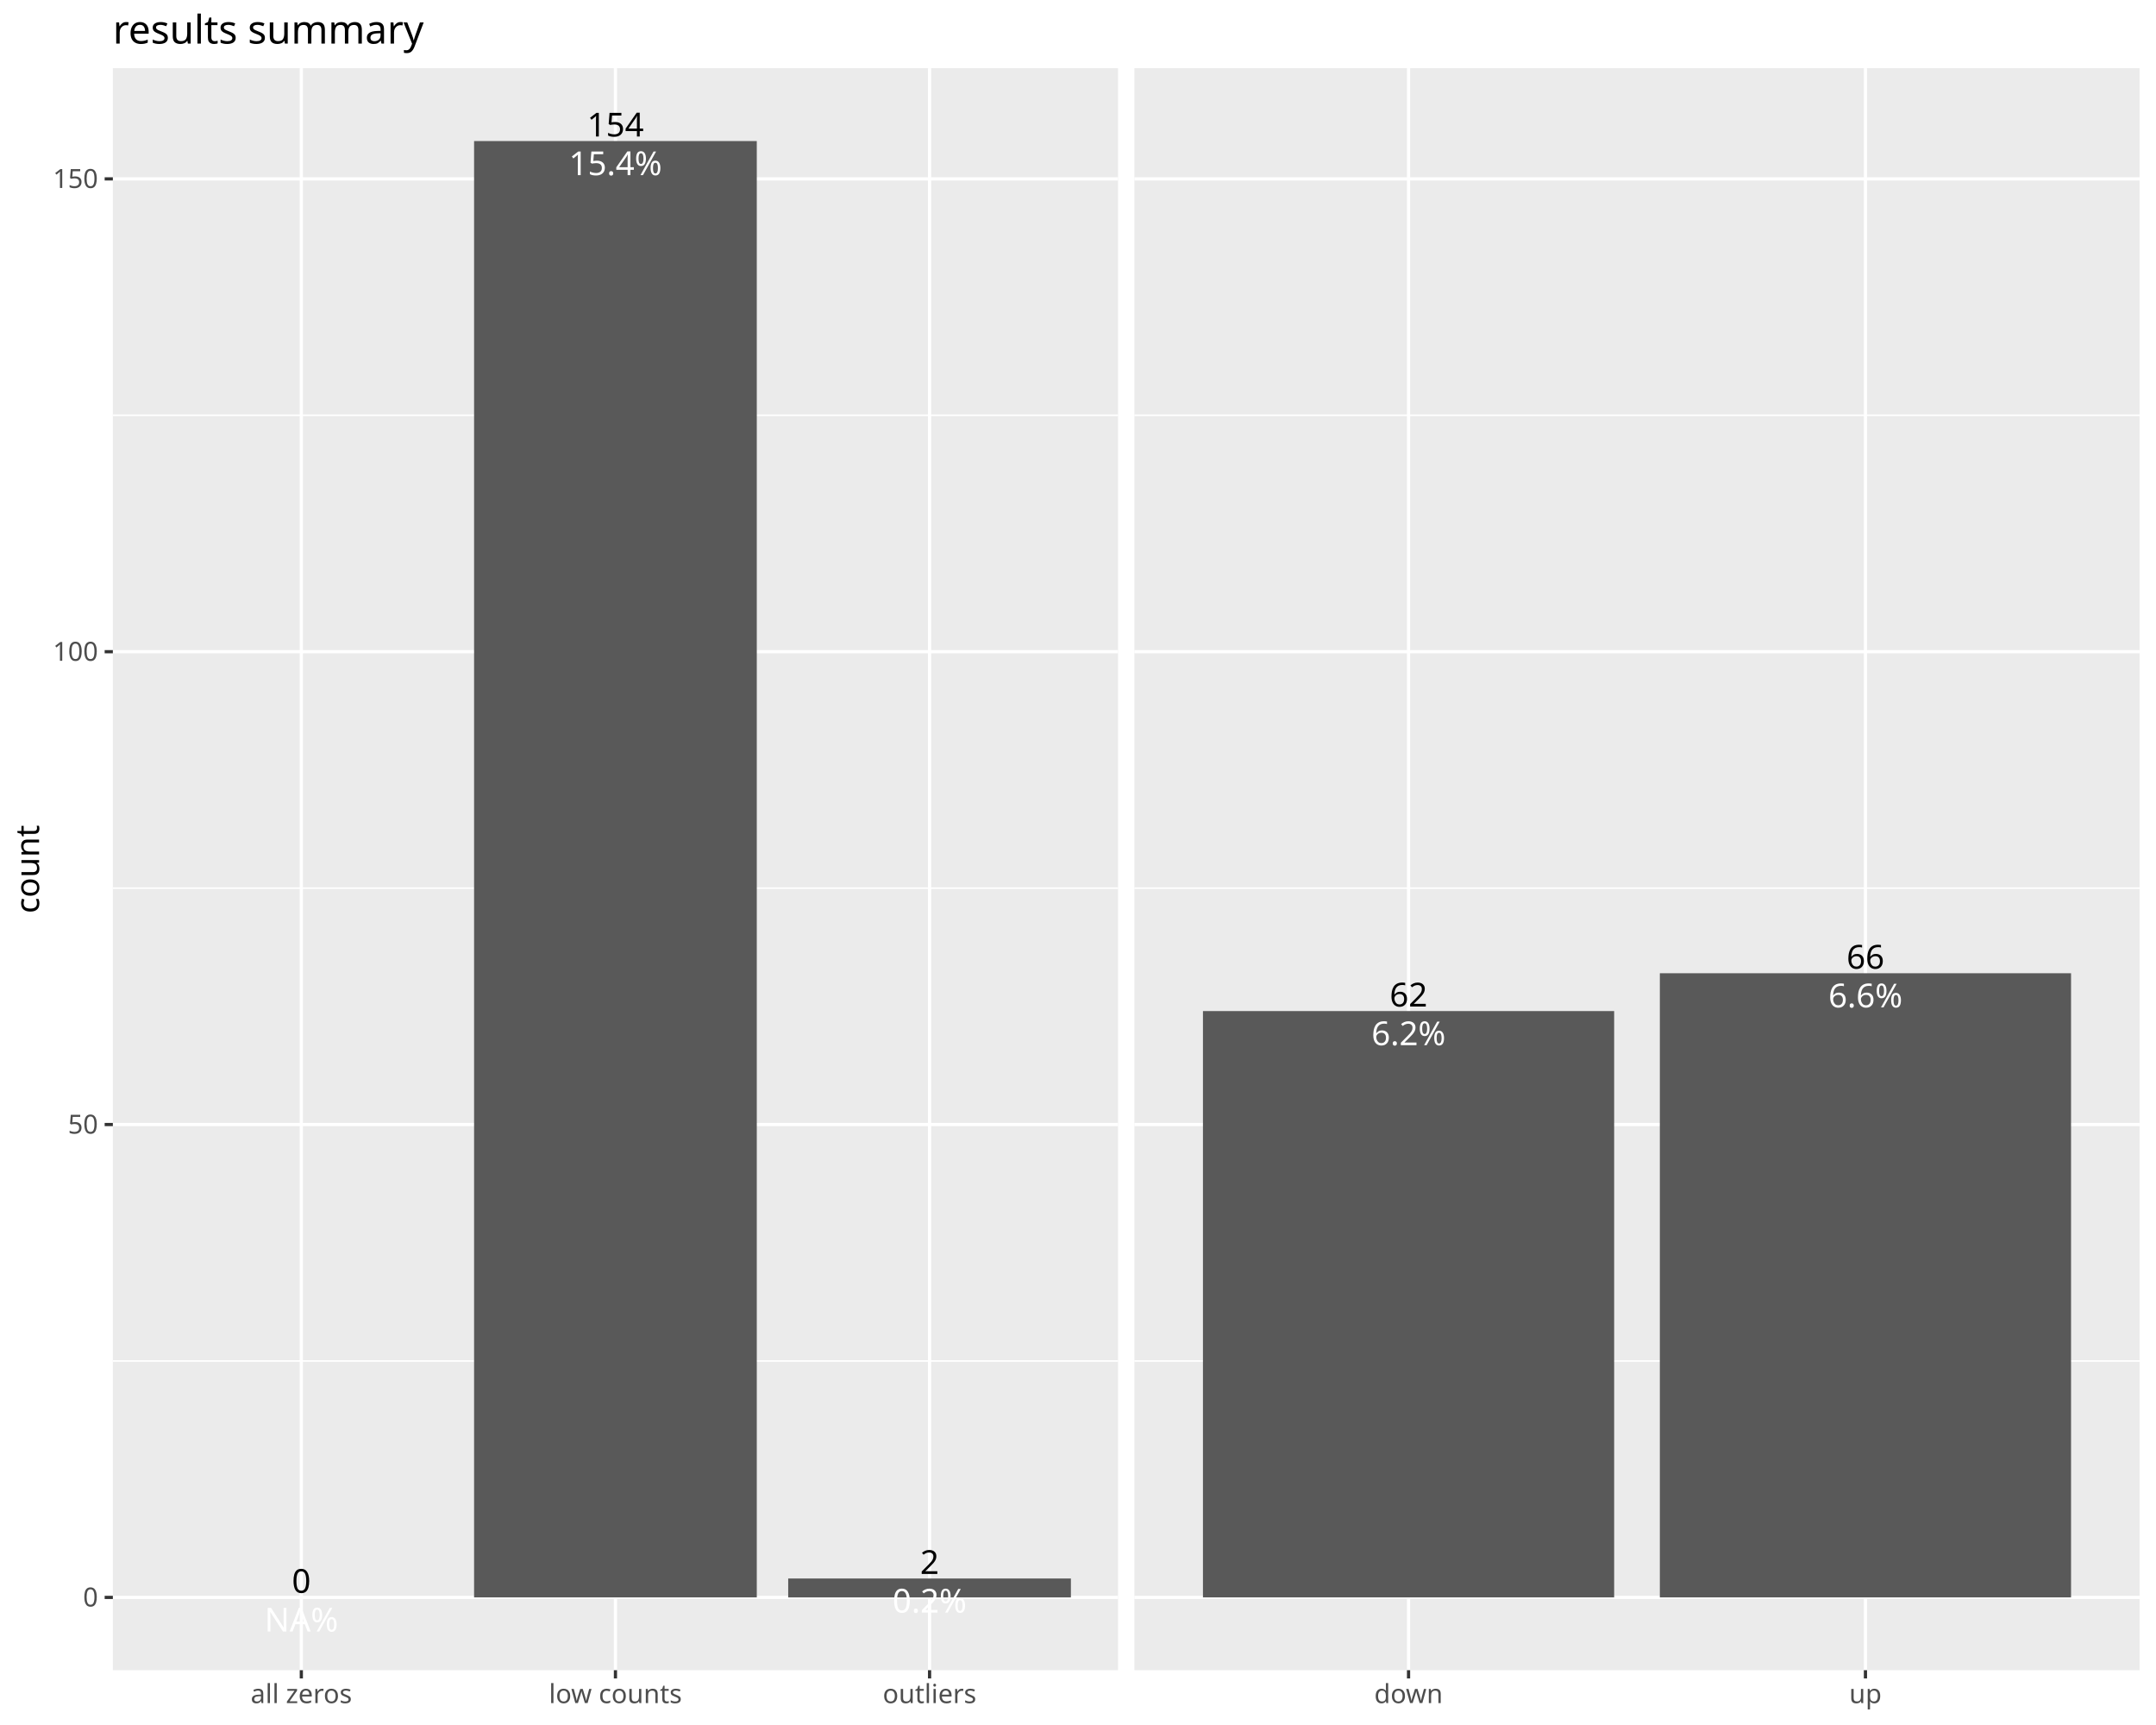
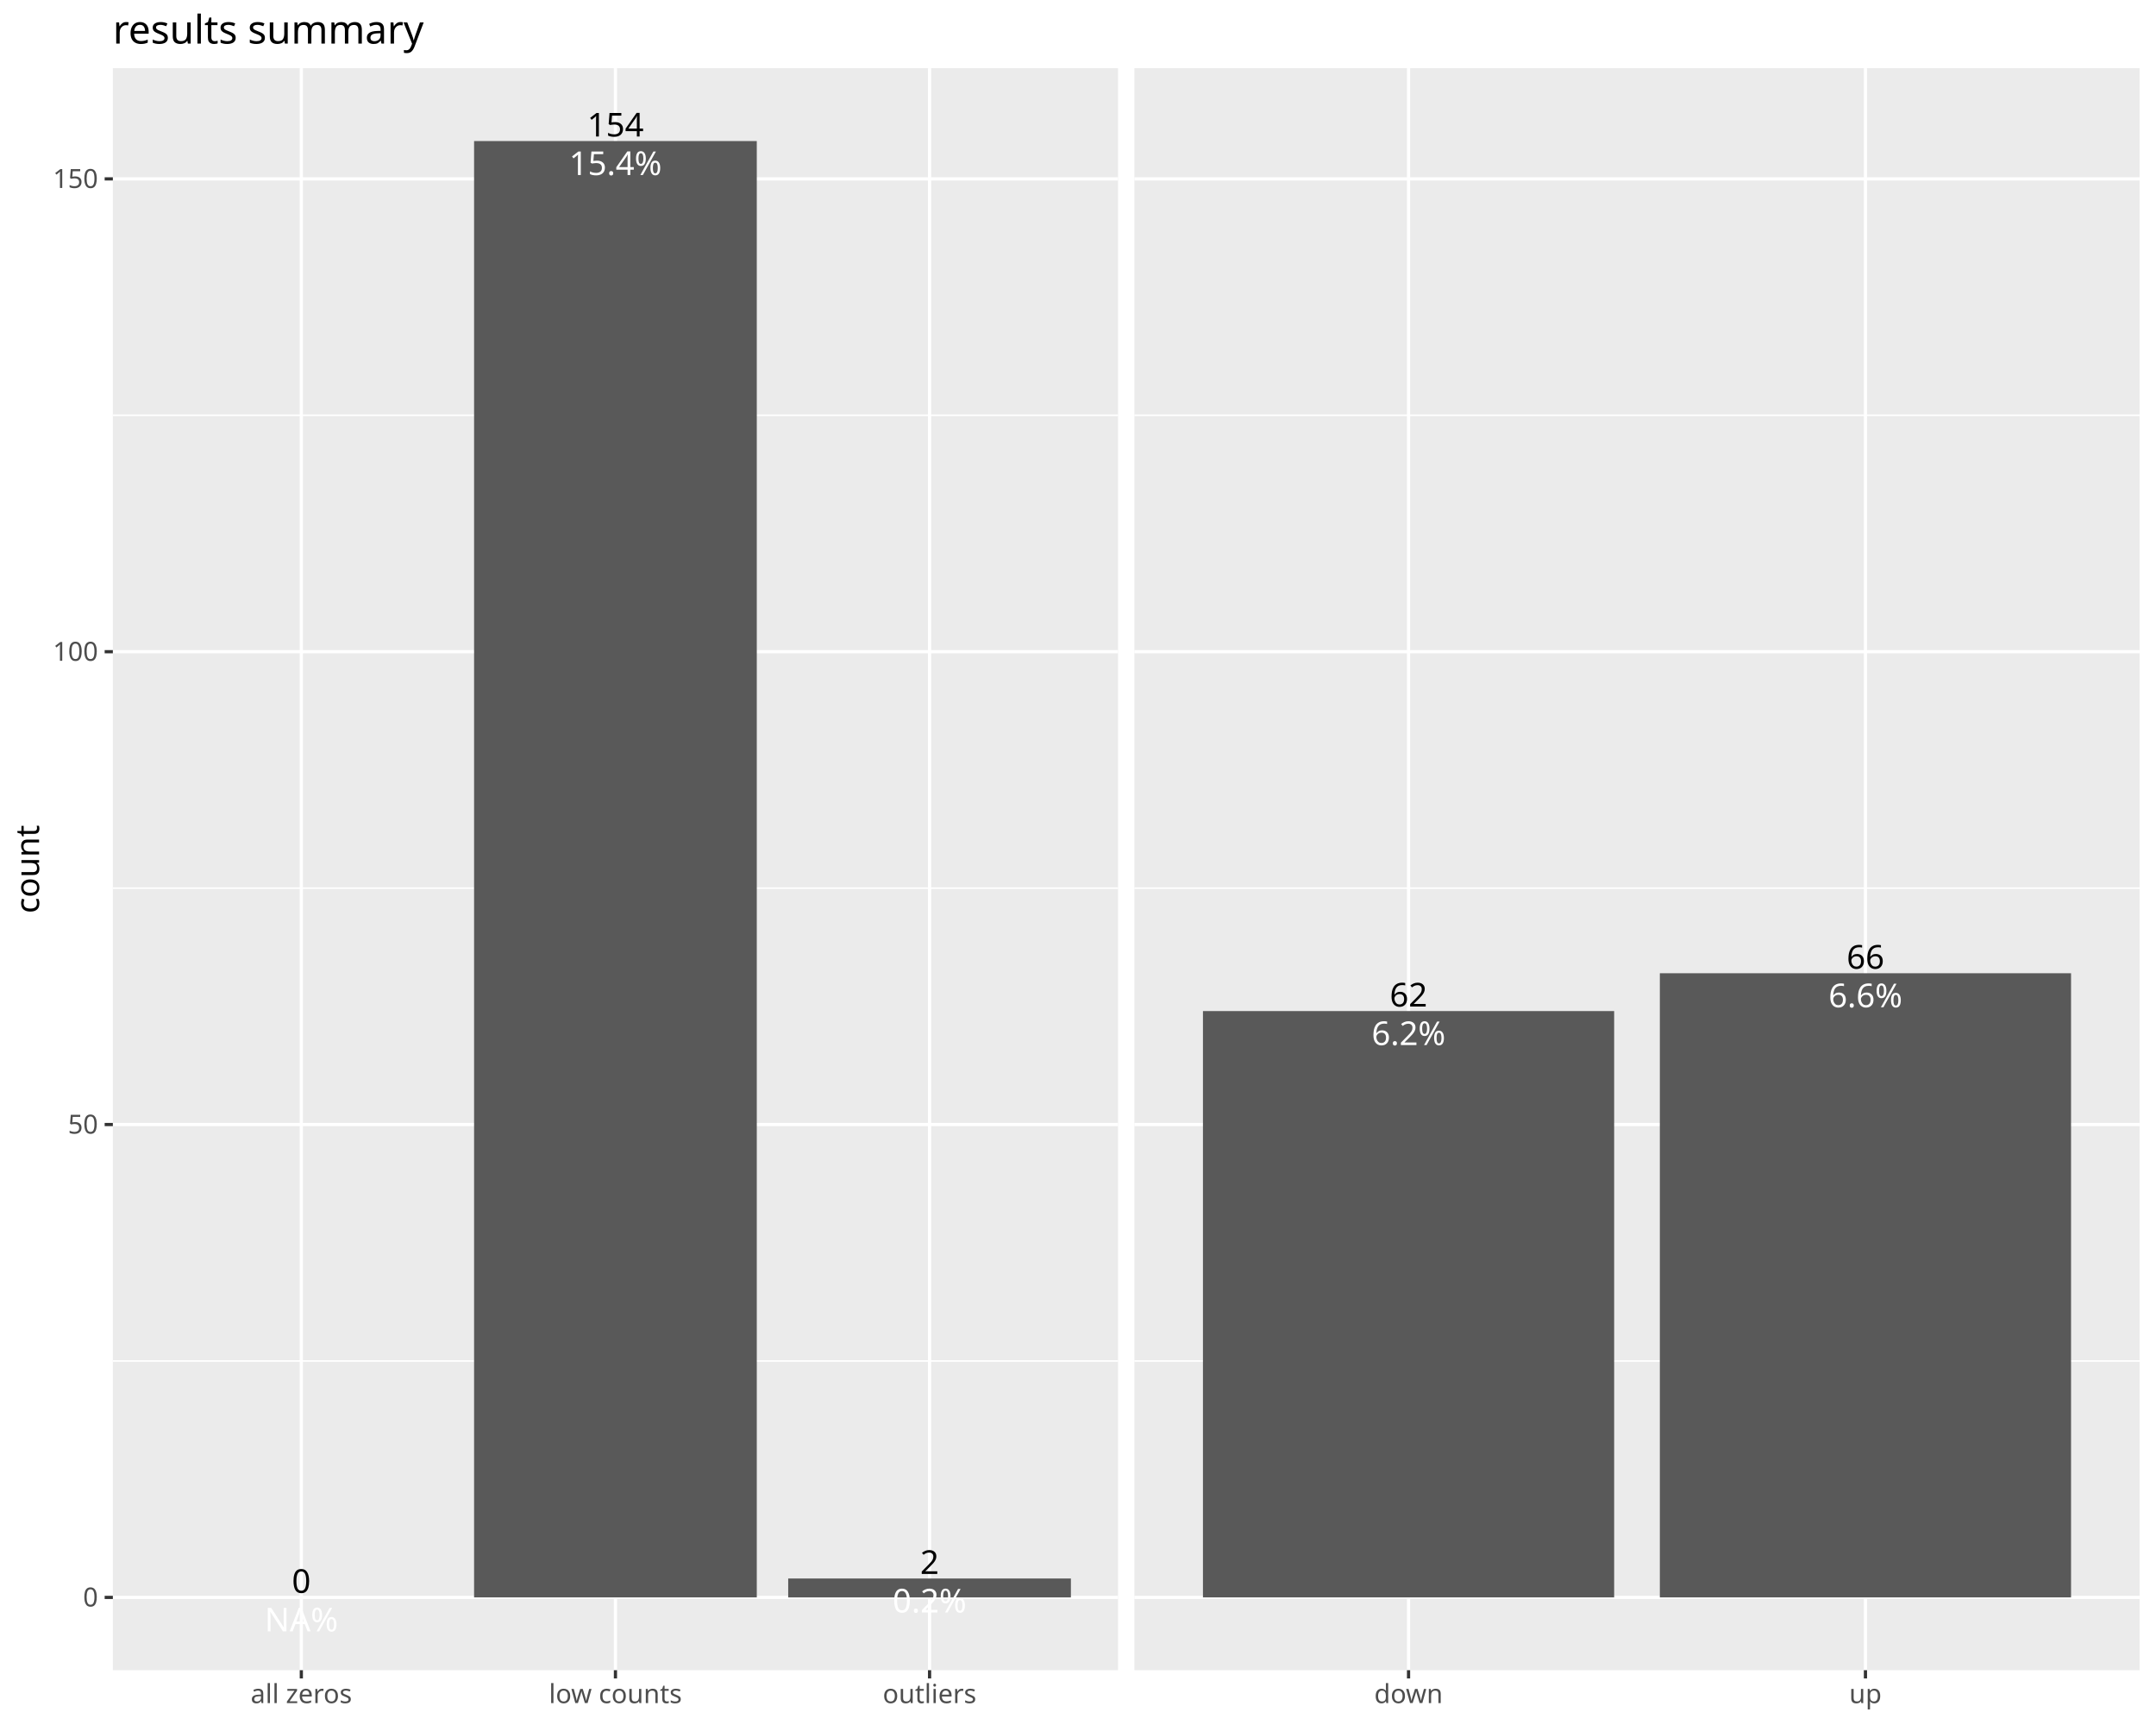
<svg xmlns="http://www.w3.org/2000/svg" class="svglite" data-engine-version="2.0" width="720.00pt" height="576.00pt" viewBox="0 0 720.00 576.00">
  <defs>
    <style type="text/css">
    .svglite line, .svglite polyline, .svglite polygon, .svglite path, .svglite rect, .svglite circle {
      fill: none;
      stroke: #000000;
      stroke-linecap: round;
      stroke-linejoin: round;
      stroke-miterlimit: 10.00;
    }
  </style>
  </defs>
  <rect width="100%" height="100%" style="stroke: none; fill: #FFFFFF;" />
  <defs>
    <clipPath id="cpMC4wMHw3MjAuMDB8MC4wMHw1NzYuMDA=">
      <rect x="0.00" y="0.00" width="720.00" height="576.00" />
    </clipPath>
  </defs>
  <g clip-path="url(#cpMC4wMHw3MjAuMDB8MC4wMHw1NzYuMDA=)">
    <rect x="0.00" y="0.00" width="720.00" height="576.00" style="stroke-width: 1.07; stroke: #FFFFFF; fill: #FFFFFF;" />
  </g>
  <defs>
    <clipPath id="cpMzcuNjl8MzczLjM2fDIyLjc4fDU1Ny43MQ==">
      <rect x="37.69" y="22.78" width="335.68" height="534.92" />
    </clipPath>
  </defs>
  <g clip-path="url(#cpMzcuNjl8MzczLjM2fDIyLjc4fDU1Ny43MQ==)">
    <rect x="37.69" y="22.78" width="335.68" height="534.92" style="stroke-width: 1.07; stroke: none; fill: #EBEBEB;" />
    <polyline points="37.69,454.45 373.36,454.45 " style="stroke-width: 0.53; stroke: #FFFFFF; stroke-linecap: butt;" />
    <polyline points="37.69,296.56 373.36,296.56 " style="stroke-width: 0.53; stroke: #FFFFFF; stroke-linecap: butt;" />
    <polyline points="37.69,138.67 373.36,138.67 " style="stroke-width: 0.53; stroke: #FFFFFF; stroke-linecap: butt;" />
    <polyline points="37.69,533.39 373.36,533.39 " style="stroke-width: 1.07; stroke: #FFFFFF; stroke-linecap: butt;" />
    <polyline points="37.69,375.50 373.36,375.50 " style="stroke-width: 1.07; stroke: #FFFFFF; stroke-linecap: butt;" />
    <polyline points="37.69,217.62 373.36,217.62 " style="stroke-width: 1.07; stroke: #FFFFFF; stroke-linecap: butt;" />
    <polyline points="37.69,59.73 373.36,59.73 " style="stroke-width: 1.07; stroke: #FFFFFF; stroke-linecap: butt;" />
    <polyline points="100.63,557.71 100.63,22.78 " style="stroke-width: 1.07; stroke: #FFFFFF; stroke-linecap: butt;" />
    <polyline points="205.53,557.71 205.53,22.78 " style="stroke-width: 1.07; stroke: #FFFFFF; stroke-linecap: butt;" />
    <polyline points="310.43,557.71 310.43,22.78 " style="stroke-width: 1.07; stroke: #FFFFFF; stroke-linecap: butt;" />
    <rect x="263.22" y="527.08" width="94.41" height="6.32" style="stroke-width: 1.07; stroke: none; stroke-linecap: butt; stroke-linejoin: miter; fill: #595959;" />
    <rect x="158.32" y="47.10" width="94.41" height="486.29" style="stroke-width: 1.07; stroke: none; stroke-linecap: butt; stroke-linejoin: miter; fill: #595959;" />
    <rect x="53.42" y="533.39" width="94.41" height="0.00" style="stroke-width: 1.07; stroke: none; stroke-linecap: butt; stroke-linejoin: miter; fill: #595959;" />
-     <text x="310.43" y="525.56" text-anchor="middle" style="font-size: 11.04px; font-family: sans;" textLength="6.14px" lengthAdjust="spacingAndGlyphs">2</text>
-     <text x="205.53" y="45.58" text-anchor="middle" style="font-size: 11.04px; font-family: sans;" textLength="18.42px" lengthAdjust="spacingAndGlyphs">154</text>
-     <text x="100.63" y="531.87" text-anchor="middle" style="font-size: 11.04px; font-family: sans;" textLength="6.14px" lengthAdjust="spacingAndGlyphs">0</text>
-     <text x="310.43" y="538.47" text-anchor="middle" style="font-size: 11.04px; fill: #FFFFFF; font-family: sans;" textLength="25.16px" lengthAdjust="spacingAndGlyphs">0.2%</text>
-     <text x="205.53" y="58.49" text-anchor="middle" style="font-size: 11.04px; fill: #FFFFFF; font-family: sans;" textLength="31.30px" lengthAdjust="spacingAndGlyphs">15.4%</text>
-     <text x="100.63" y="544.79" text-anchor="middle" style="font-size: 11.04px; fill: #FFFFFF; font-family: sans;" textLength="25.16px" lengthAdjust="spacingAndGlyphs">NA%</text>
+     <text x="310.43" y="525.56" text-anchor="middle" style="font-size: 11.00px; font-family: sans;" textLength="6.12px" lengthAdjust="spacingAndGlyphs">2</text>
+     <text x="205.53" y="45.58" text-anchor="middle" style="font-size: 11.00px; font-family: sans;" textLength="18.35px" lengthAdjust="spacingAndGlyphs">154</text>
+     <text x="100.63" y="531.88" text-anchor="middle" style="font-size: 11.00px; font-family: sans;" textLength="6.12px" lengthAdjust="spacingAndGlyphs">0</text>
+     <text x="310.43" y="538.43" text-anchor="middle" style="font-size: 11.00px; fill: #FFFFFF; font-family: sans;" textLength="25.07px" lengthAdjust="spacingAndGlyphs">0.2%</text>
+     <text x="205.53" y="58.45" text-anchor="middle" style="font-size: 11.00px; fill: #FFFFFF; font-family: sans;" textLength="31.19px" lengthAdjust="spacingAndGlyphs">15.4%</text>
+     <text x="100.63" y="544.75" text-anchor="middle" style="font-size: 11.00px; fill: #FFFFFF; font-family: sans;" textLength="25.07px" lengthAdjust="spacingAndGlyphs">NA%</text>
  </g>
  <g clip-path="url(#cpMC4wMHw3MjAuMDB8MC4wMHw1NzYuMDA=)">
</g>
  <defs>
    <clipPath id="cpMzc4Ljg0fDcxNC41MnwyMi43OHw1NTcuNzE=">
      <rect x="378.84" y="22.78" width="335.68" height="534.92" />
    </clipPath>
  </defs>
  <g clip-path="url(#cpMzc4Ljg0fDcxNC41MnwyMi43OHw1NTcuNzE=)">
    <rect x="378.84" y="22.78" width="335.68" height="534.92" style="stroke-width: 1.07; stroke: none; fill: #EBEBEB;" />
    <polyline points="378.84,454.45 714.52,454.45 " style="stroke-width: 0.53; stroke: #FFFFFF; stroke-linecap: butt;" />
    <polyline points="378.84,296.56 714.52,296.56 " style="stroke-width: 0.53; stroke: #FFFFFF; stroke-linecap: butt;" />
    <polyline points="378.84,138.67 714.52,138.67 " style="stroke-width: 0.53; stroke: #FFFFFF; stroke-linecap: butt;" />
    <polyline points="378.84,533.39 714.52,533.39 " style="stroke-width: 1.07; stroke: #FFFFFF; stroke-linecap: butt;" />
    <polyline points="378.84,375.50 714.52,375.50 " style="stroke-width: 1.07; stroke: #FFFFFF; stroke-linecap: butt;" />
    <polyline points="378.84,217.62 714.52,217.62 " style="stroke-width: 1.07; stroke: #FFFFFF; stroke-linecap: butt;" />
    <polyline points="378.84,59.73 714.52,59.73 " style="stroke-width: 1.07; stroke: #FFFFFF; stroke-linecap: butt;" />
    <polyline points="470.39,557.71 470.39,22.78 " style="stroke-width: 1.07; stroke: #FFFFFF; stroke-linecap: butt;" />
    <polyline points="622.97,557.71 622.97,22.78 " style="stroke-width: 1.07; stroke: #FFFFFF; stroke-linecap: butt;" />
    <rect x="554.31" y="324.98" width="137.32" height="208.41" style="stroke-width: 1.07; stroke: none; stroke-linecap: butt; stroke-linejoin: miter; fill: #595959;" />
    <rect x="401.73" y="337.61" width="137.32" height="195.78" style="stroke-width: 1.07; stroke: none; stroke-linecap: butt; stroke-linejoin: miter; fill: #595959;" />
-     <text x="622.97" y="323.46" text-anchor="middle" style="font-size: 11.04px; font-family: sans;" textLength="12.28px" lengthAdjust="spacingAndGlyphs">66</text>
-     <text x="470.39" y="336.09" text-anchor="middle" style="font-size: 11.04px; font-family: sans;" textLength="12.28px" lengthAdjust="spacingAndGlyphs">62</text>
-     <text x="622.97" y="336.38" text-anchor="middle" style="font-size: 11.04px; fill: #FFFFFF; font-family: sans;" textLength="25.16px" lengthAdjust="spacingAndGlyphs">6.6%</text>
-     <text x="470.39" y="349.01" text-anchor="middle" style="font-size: 11.04px; fill: #FFFFFF; font-family: sans;" textLength="25.16px" lengthAdjust="spacingAndGlyphs">6.2%</text>
+     <text x="622.97" y="323.47" text-anchor="middle" style="font-size: 11.00px; font-family: sans;" textLength="12.24px" lengthAdjust="spacingAndGlyphs">66</text>
+     <text x="470.39" y="336.10" text-anchor="middle" style="font-size: 11.00px; font-family: sans;" textLength="12.24px" lengthAdjust="spacingAndGlyphs">62</text>
+     <text x="622.97" y="336.34" text-anchor="middle" style="font-size: 11.00px; fill: #FFFFFF; font-family: sans;" textLength="25.07px" lengthAdjust="spacingAndGlyphs">6.6%</text>
+     <text x="470.39" y="348.97" text-anchor="middle" style="font-size: 11.00px; fill: #FFFFFF; font-family: sans;" textLength="25.07px" lengthAdjust="spacingAndGlyphs">6.2%</text>
  </g>
-   <g clip-path="url(#cpMC4wMHw3MjAuMDB8MC4wMHw1NzYuMDA=)">
- </g>
-   <defs>
-     <clipPath id="cpMzcuNjl8MzczLjM2fDIyLjc4fDIyLjc4">
-       <rect x="37.69" y="22.78" width="335.68" height="0.00" />
-     </clipPath>
-   </defs>
-   <g clip-path="url(#cpMzcuNjl8MzczLjM2fDIyLjc4fDIyLjc4)">
- </g>
-   <g clip-path="url(#cpMC4wMHw3MjAuMDB8MC4wMHw1NzYuMDA=)">
- </g>
-   <defs>
-     <clipPath id="cpMzc4Ljg0fDcxNC41MnwyMi43OHwyMi43OA==">
-       <rect x="378.84" y="22.78" width="335.68" height="0.00" />
-     </clipPath>
-   </defs>
-   <g clip-path="url(#cpMzc4Ljg0fDcxNC41MnwyMi43OHwyMi43OA==)">
- </g>
  <g clip-path="url(#cpMC4wMHw3MjAuMDB8MC4wMHw1NzYuMDA=)">
    <polyline points="100.63,560.45 100.63,557.71 " style="stroke-width: 1.07; stroke: #333333; stroke-linecap: butt;" />
    <polyline points="205.53,560.45 205.53,557.71 " style="stroke-width: 1.07; stroke: #333333; stroke-linecap: butt;" />
    <polyline points="310.43,560.45 310.43,557.71 " style="stroke-width: 1.07; stroke: #333333; stroke-linecap: butt;" />
    <text x="100.63" y="568.69" text-anchor="middle" style="font-size: 8.80px; fill: #4D4D4D; font-family: sans;" textLength="32.77px" lengthAdjust="spacingAndGlyphs">all zeros</text>
    <text x="205.53" y="568.69" text-anchor="middle" style="font-size: 8.80px; fill: #4D4D4D; font-family: sans;" textLength="41.59px" lengthAdjust="spacingAndGlyphs">low counts</text>
    <text x="310.43" y="568.69" text-anchor="middle" style="font-size: 8.80px; fill: #4D4D4D; font-family: sans;" textLength="28.37px" lengthAdjust="spacingAndGlyphs">outliers</text>
    <polyline points="470.39,560.45 470.39,557.71 " style="stroke-width: 1.07; stroke: #333333; stroke-linecap: butt;" />
    <polyline points="622.97,560.45 622.97,557.71 " style="stroke-width: 1.07; stroke: #333333; stroke-linecap: butt;" />
    <text x="470.39" y="568.69" text-anchor="middle" style="font-size: 8.80px; fill: #4D4D4D; font-family: sans;" textLength="21.04px" lengthAdjust="spacingAndGlyphs">down</text>
    <text x="622.97" y="568.69" text-anchor="middle" style="font-size: 8.80px; fill: #4D4D4D; font-family: sans;" textLength="9.79px" lengthAdjust="spacingAndGlyphs">up</text>
    <text x="32.76" y="536.42" text-anchor="end" style="font-size: 8.80px; fill: #4D4D4D; font-family: sans;" textLength="4.89px" lengthAdjust="spacingAndGlyphs">0</text>
    <text x="32.76" y="378.53" text-anchor="end" style="font-size: 8.80px; fill: #4D4D4D; font-family: sans;" textLength="9.79px" lengthAdjust="spacingAndGlyphs">50</text>
    <text x="32.76" y="220.64" text-anchor="end" style="font-size: 8.80px; fill: #4D4D4D; font-family: sans;" textLength="14.68px" lengthAdjust="spacingAndGlyphs">100</text>
    <text x="32.76" y="62.76" text-anchor="end" style="font-size: 8.80px; fill: #4D4D4D; font-family: sans;" textLength="14.68px" lengthAdjust="spacingAndGlyphs">150</text>
    <polyline points="34.95,533.39 37.69,533.39 " style="stroke-width: 1.07; stroke: #333333; stroke-linecap: butt;" />
    <polyline points="34.95,375.50 37.69,375.50 " style="stroke-width: 1.07; stroke: #333333; stroke-linecap: butt;" />
    <polyline points="34.95,217.62 37.69,217.62 " style="stroke-width: 1.07; stroke: #333333; stroke-linecap: butt;" />
    <polyline points="34.95,59.73 37.69,59.73 " style="stroke-width: 1.07; stroke: #333333; stroke-linecap: butt;" />
    <text transform="translate(13.05,290.24) rotate(-90)" text-anchor="middle" style="font-size: 11.00px; font-family: sans;" textLength="26.91px" lengthAdjust="spacingAndGlyphs">count</text>
    <text x="37.69" y="14.56" style="font-size: 13.20px; font-family: sans;" textLength="96.85px" lengthAdjust="spacingAndGlyphs">results summary</text>
  </g>
</svg>
